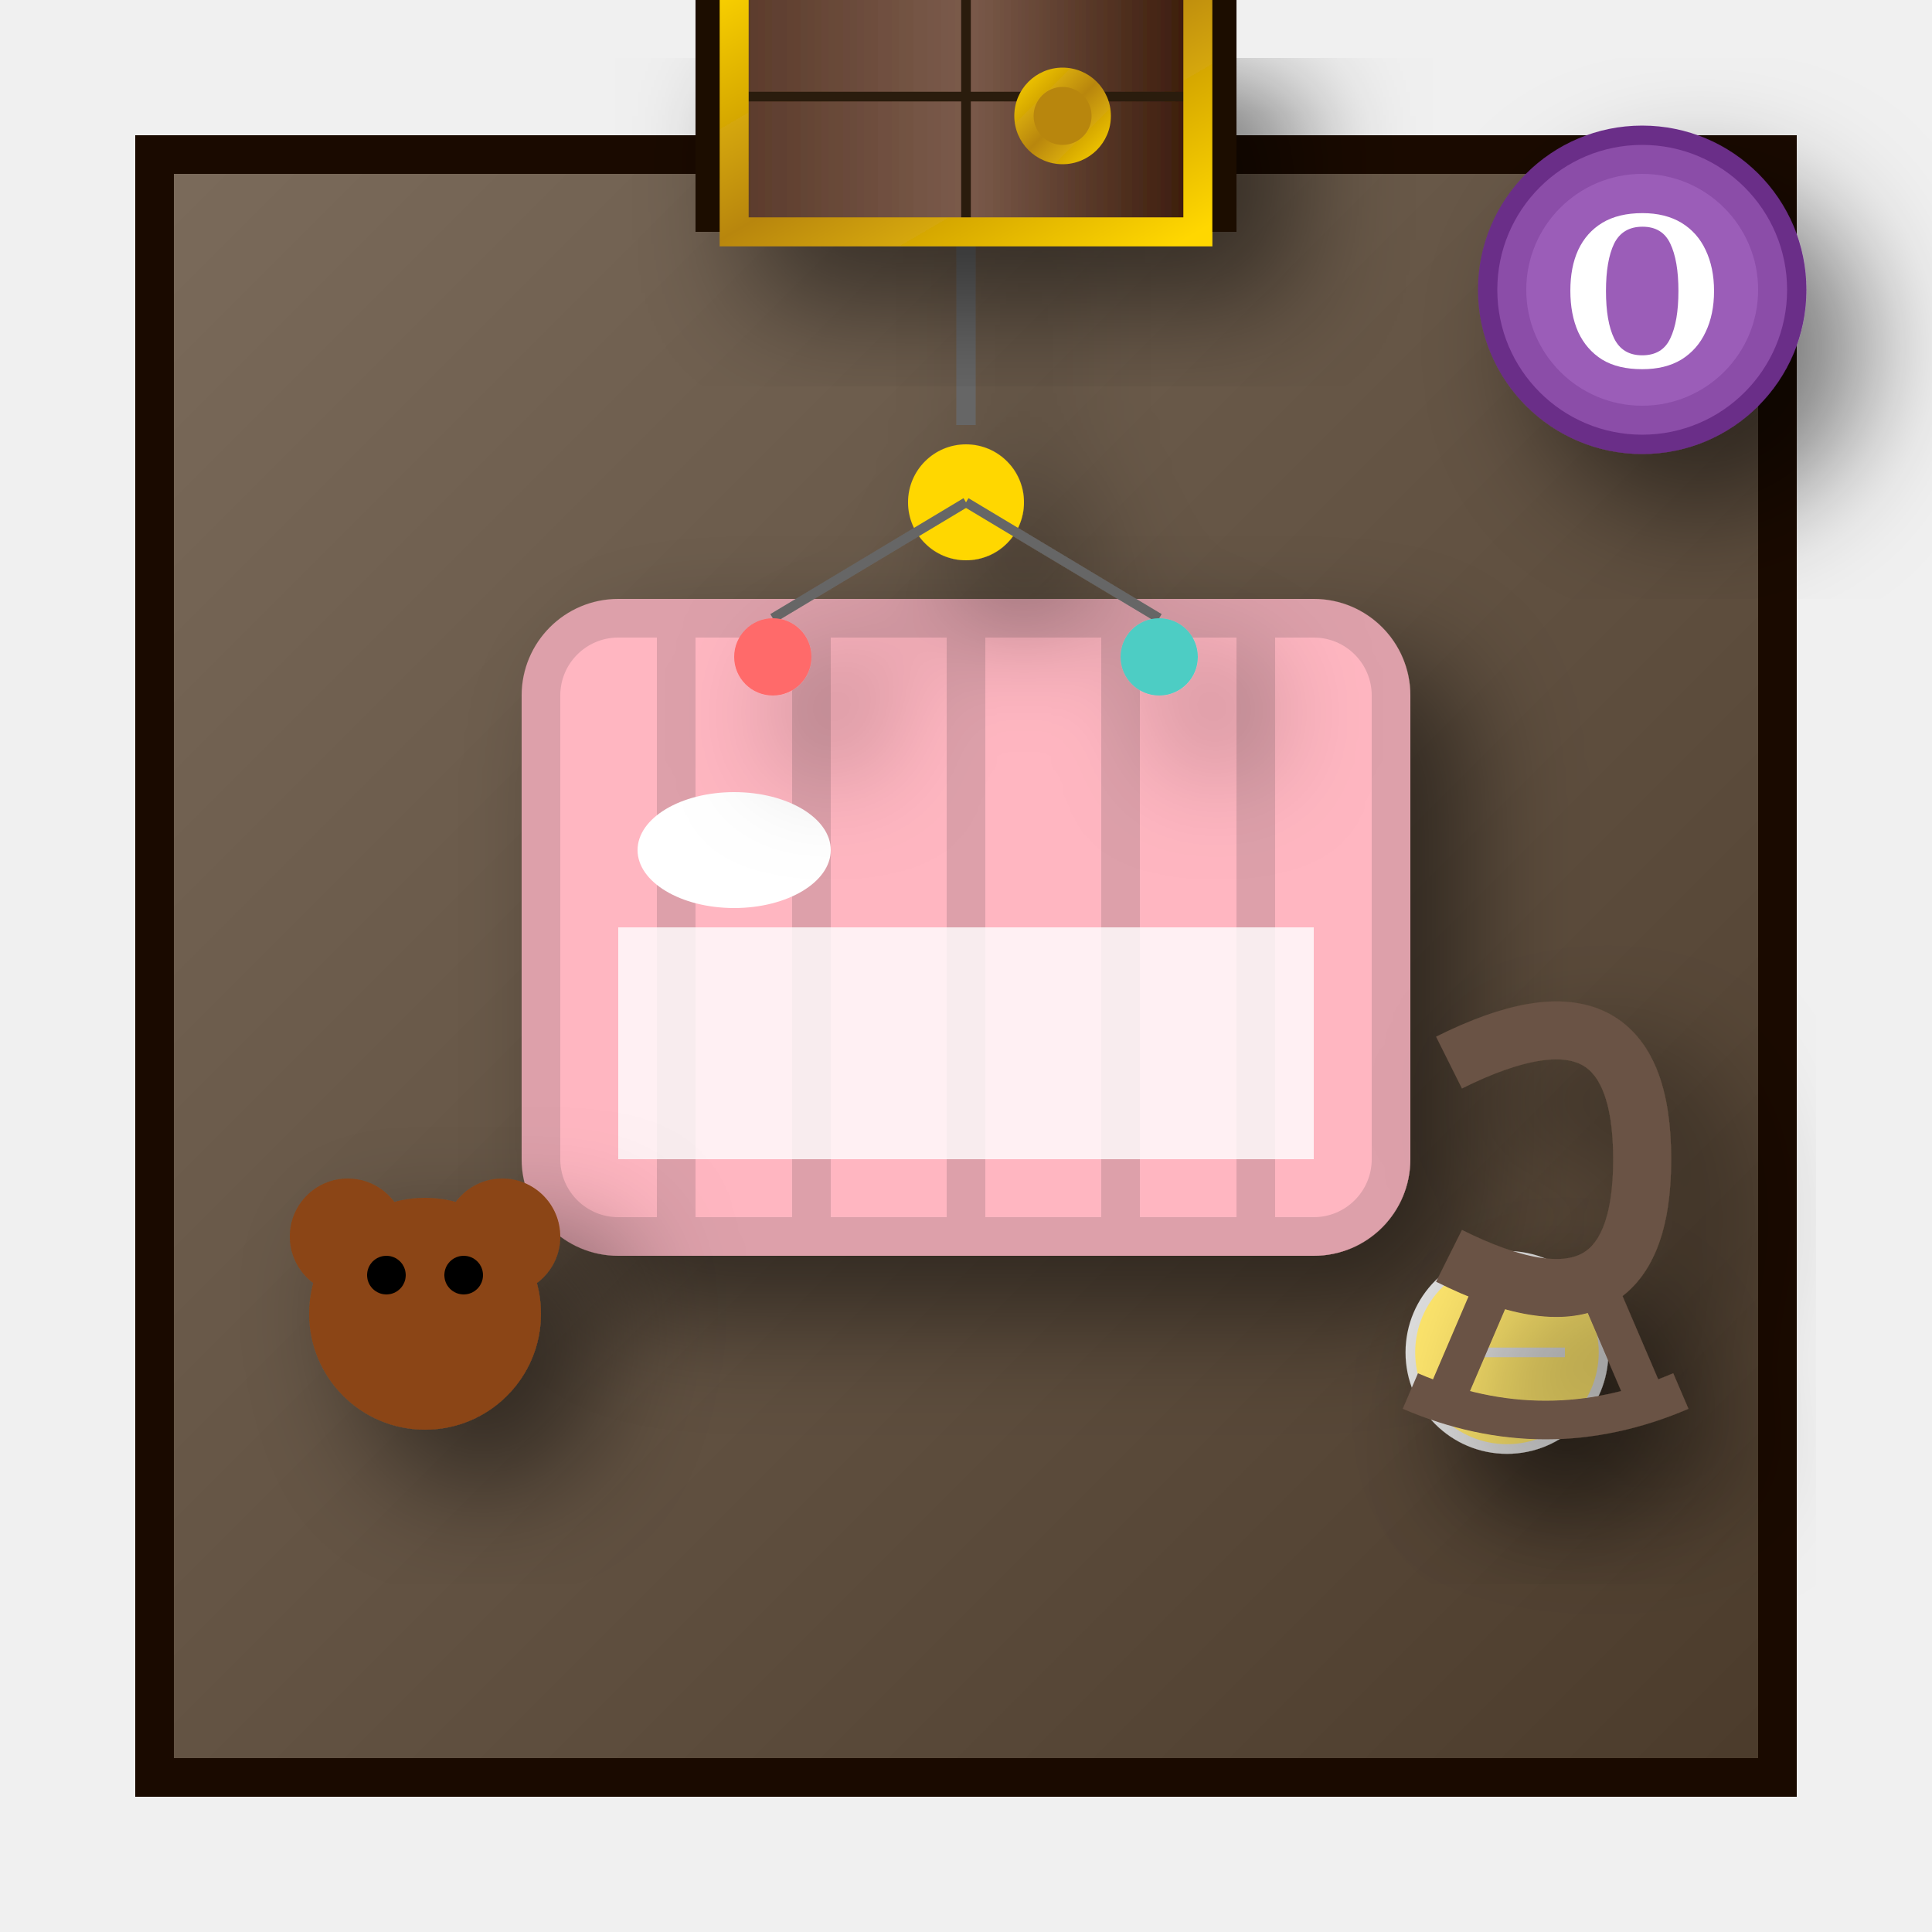
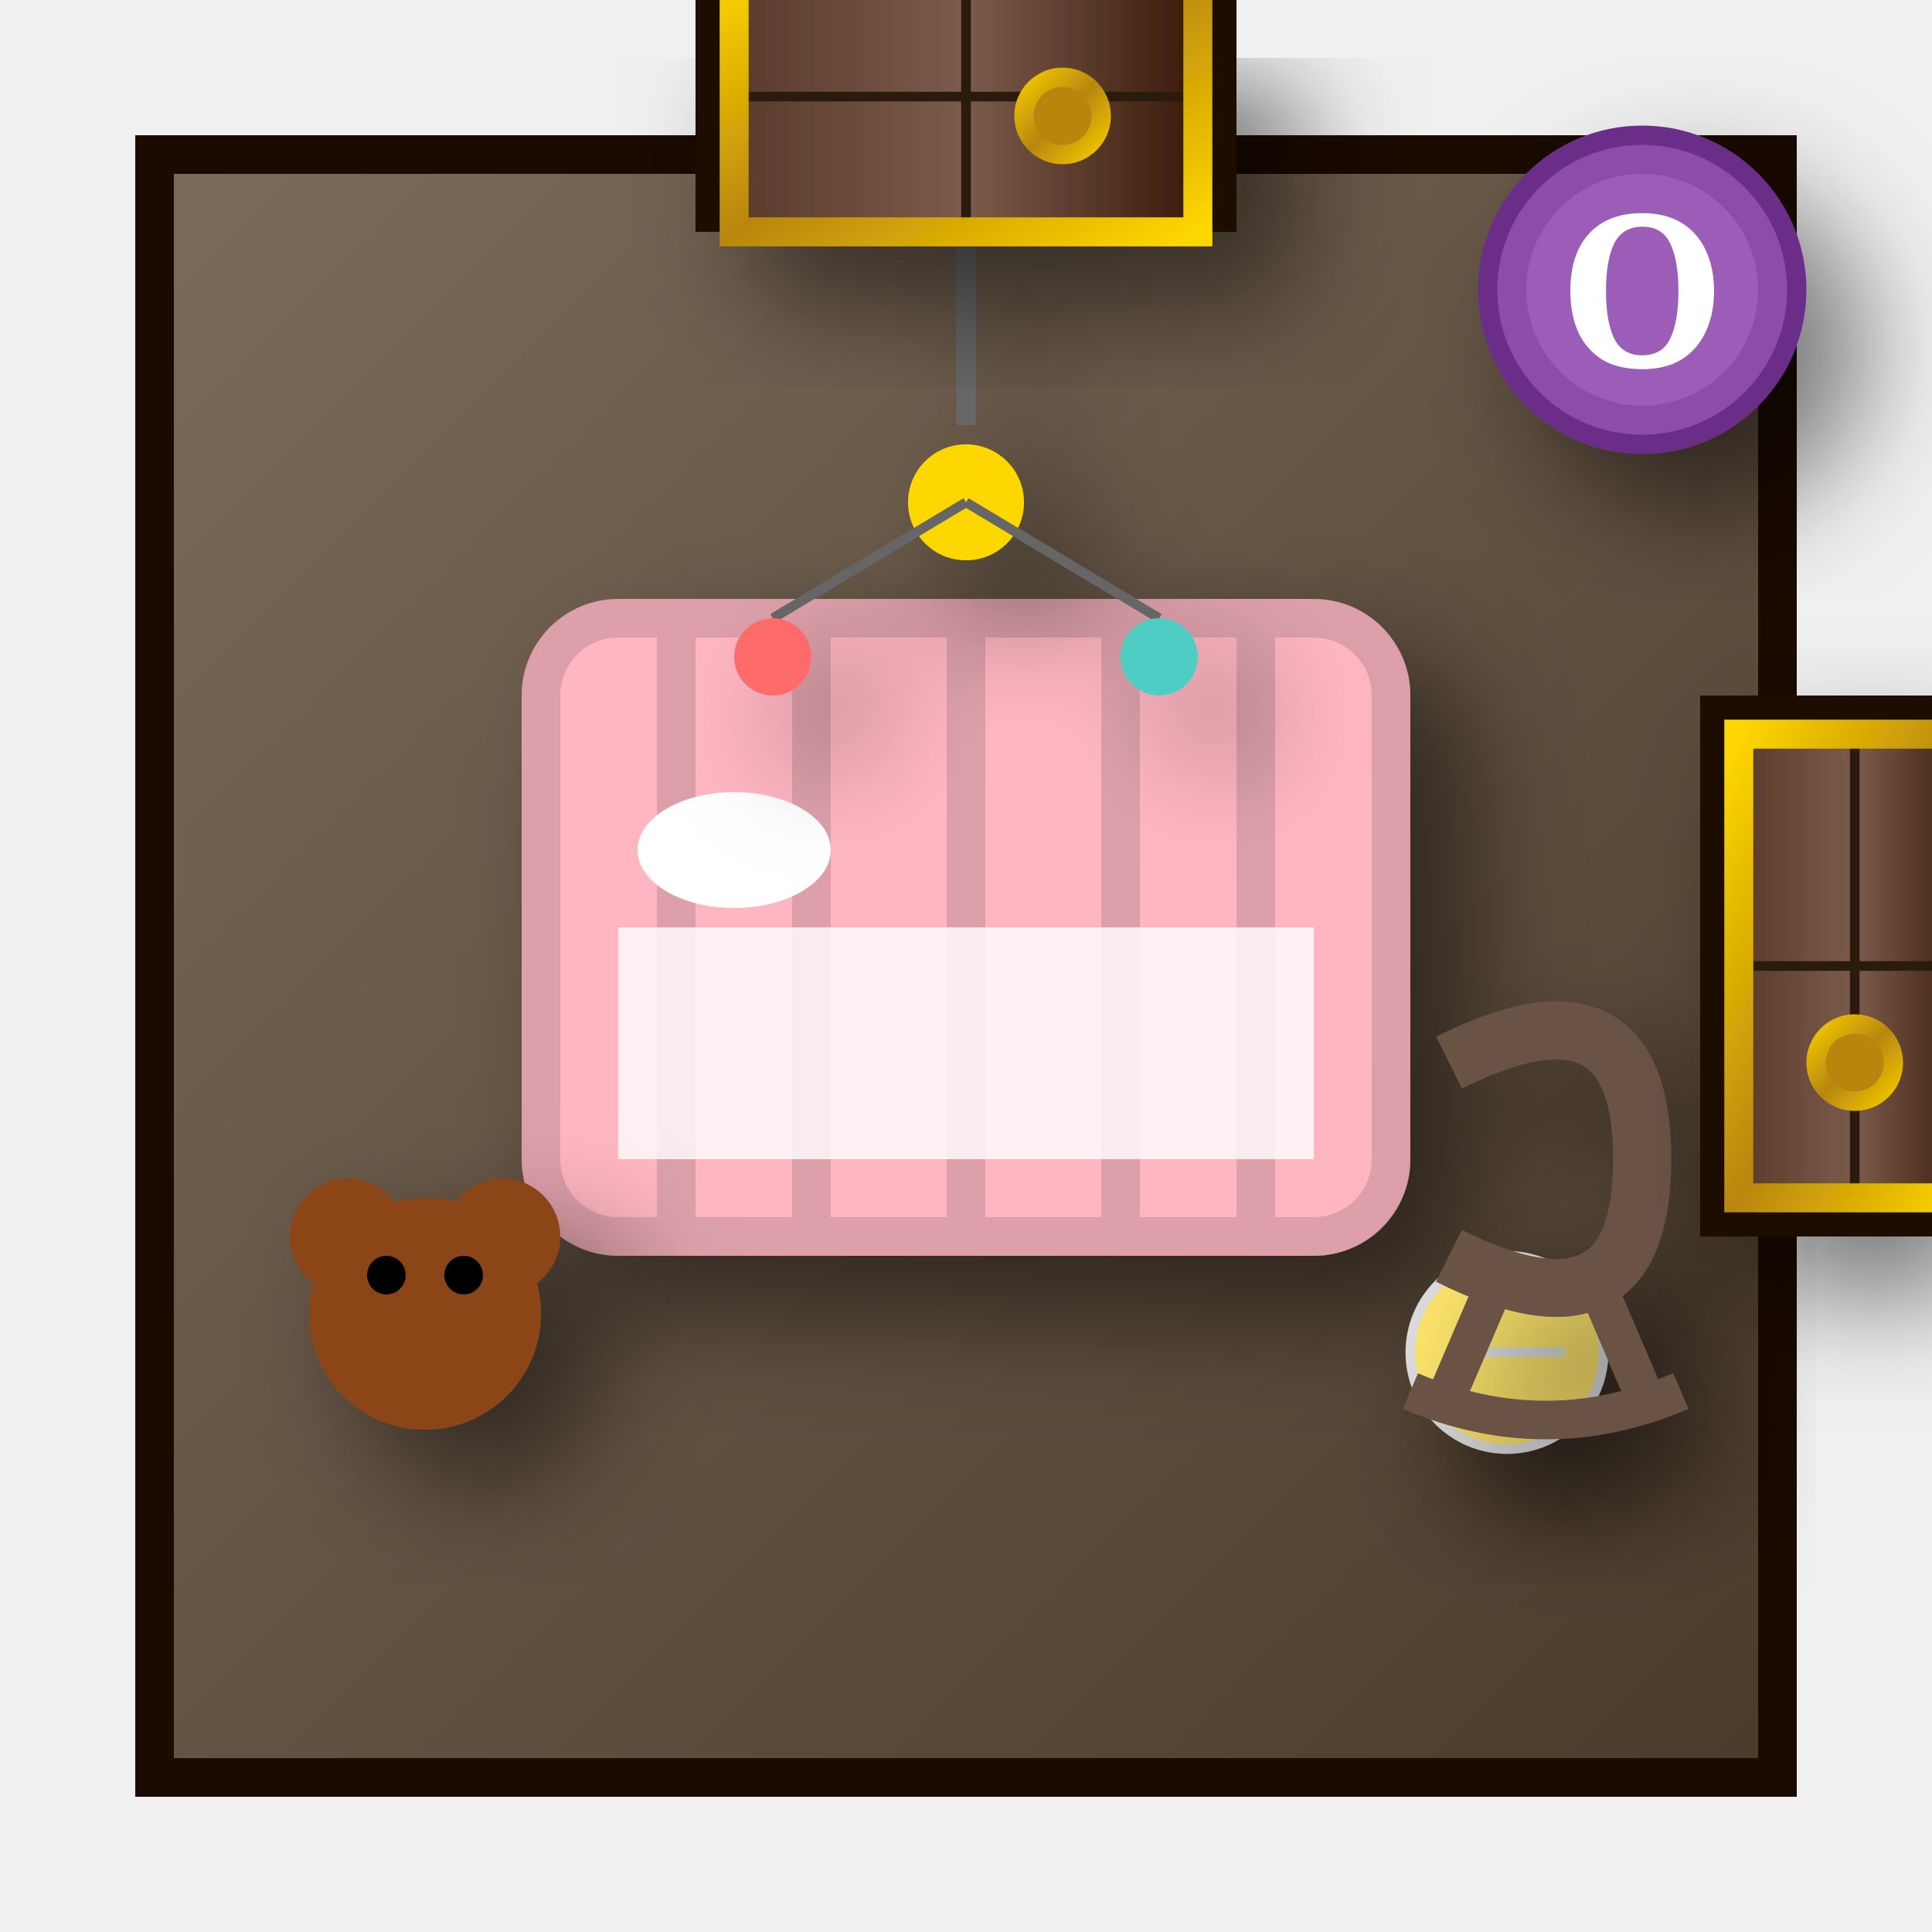
<svg xmlns="http://www.w3.org/2000/svg" viewBox="0 0 100 100" width="400" height="400">
  <defs>
    <linearGradient id="floorGrad" x1="0%" y1="0%" x2="100%" y2="100%">
      <stop offset="0%" style="stop-color:#7B6B5B" />
      <stop offset="100%" style="stop-color:#4B3B2B" />
    </linearGradient>
    <linearGradient id="doorWood" x1="0%" y1="0%" x2="100%" y2="0%">
      <stop offset="0%" style="stop-color:#5A3A2A" />
      <stop offset="50%" style="stop-color:#7B5B4B" />
      <stop offset="100%" style="stop-color:#3A1A0A" />
    </linearGradient>
    <linearGradient id="goldTrim" x1="0%" y1="0%" x2="100%" y2="100%">
      <stop offset="0%" style="stop-color:#FFD700" />
      <stop offset="50%" style="stop-color:#B8860B" />
      <stop offset="100%" style="stop-color:#FFD700" />
    </linearGradient>
    <filter id="softShadow" x="-50%" y="-50%" width="200%" height="200%">
      <feGaussianBlur in="SourceAlpha" stdDeviation="3" />
      <feOffset dx="3" dy="3" result="offsetblur" />
      <feComponentTransfer>
        <feFuncA type="linear" slope="0.5" />
      </feComponentTransfer>
      <feMerge>
        <feMergeNode />
        <feMergeNode in="SourceGraphic" />
      </feMerge>
    </filter>
  </defs>
  <rect x="8" y="8" width="84" height="84" fill="url(#floorGrad)" stroke="#1A0A00" stroke-width="2" />
  <g filter="url(#softShadow)">
    <rect x="28" y="32" width="44" height="32" fill="#FFB6C1" stroke="#DDA0AA" stroke-width="2" rx="4" />
    <line x1="35" y1="32" x2="35" y2="64" stroke="#DDA0AA" stroke-width="2" />
    <line x1="42" y1="32" x2="42" y2="64" stroke="#DDA0AA" stroke-width="2" />
    <line x1="50" y1="32" x2="50" y2="64" stroke="#DDA0AA" stroke-width="2" />
    <line x1="58" y1="32" x2="58" y2="64" stroke="#DDA0AA" stroke-width="2" />
    <line x1="65" y1="32" x2="65" y2="64" stroke="#DDA0AA" stroke-width="2" />
    <rect x="32" y="48" width="36" height="12" fill="#FFF" opacity="0.8" />
    <ellipse cx="38" cy="44" rx="5" ry="3" fill="#FFF" />
  </g>
  <g filter="url(#softShadow)">
    <line x1="50" y1="8" x2="50" y2="22" stroke="#666" stroke-width="1" />
    <circle cx="50" cy="26" r="3" fill="#FFD700" />
    <line x1="50" y1="26" x2="40" y2="32" stroke="#666" stroke-width="0.5" />
    <line x1="50" y1="26" x2="60" y2="32" stroke="#666" stroke-width="0.5" />
    <circle cx="40" cy="34" r="2" fill="#FF6B6B" />
    <circle cx="60" cy="34" r="2" fill="#4ECDC4" />
  </g>
  <g filter="url(#softShadow)">
    <circle cx="22" cy="68" r="6" fill="#8B4513" />
    <circle cx="18" cy="64" r="3" fill="#8B4513" />
    <circle cx="26" cy="64" r="3" fill="#8B4513" />
    <circle cx="20" cy="66" r="1" fill="#000" />
    <circle cx="24" cy="66" r="1" fill="#000" />
    <circle cx="78" cy="70" r="5" fill="#FFE66D" stroke="#DDD" stroke-width="0.5" />
    <line x1="75" y1="70" x2="81" y2="70" stroke="#DDD" stroke-width="0.5" />
  </g>
  <g filter="url(#softShadow)">
    <path d="M75,55 Q85,50 85,60 Q85,70 75,65" fill="none" stroke="#6B5344" stroke-width="3" />
    <line x1="78" y1="65" x2="75" y2="72" stroke="#6B5344" stroke-width="2" />
    <line x1="82" y1="65" x2="85" y2="72" stroke="#6B5344" stroke-width="2" />
    <path d="M73,72 Q80,75 87,72" fill="none" stroke="#6B5344" stroke-width="2" />
  </g>
  <g filter="url(#softShadow)">
    <rect x="36" y="-4" width="28" height="16" fill="#1A0A00" />
    <rect x="38" y="-2" width="24" height="14" fill="url(#doorWood)" />
    <line x1="50" y1="-2" x2="50" y2="12" stroke="#2A1A0A" stroke-width="0.5" />
    <line x1="38" y1="5" x2="62" y2="5" stroke="#2A1A0A" stroke-width="0.5" />
    <rect x="38" y="-2" width="24" height="14" fill="none" stroke="url(#goldTrim)" stroke-width="1.5" />
    <circle cx="55" cy="6" r="2.5" fill="url(#goldTrim)" />
    <circle cx="55" cy="6" r="1.5" fill="#B8860B" />
  </g>
  <g filter="url(#softShadow)">
+     <rect x="88" y="36" width="16" height="28" fill="#1A0A00" />
+     <rect x="90" y="38" width="12" height="24" fill="url(#doorWood)" />
+     <line x1="90" y1="50" x2="102" y2="50" stroke="#2A1A0A" stroke-width="0.5" />
+     <line x1="96" y1="38" x2="96" y2="62" stroke="#2A1A0A" stroke-width="0.5" />
+     <rect x="90" y="38" width="12" height="24" fill="none" stroke="url(#goldTrim)" stroke-width="1.5" />
+     <circle cx="96" cy="55" r="2.5" fill="url(#goldTrim)" />
+     <circle cx="96" cy="55" r="1.5" fill="#B8860B" />
+   </g>
+   <g filter="url(#softShadow)">
    <circle cx="85" cy="15" r="8" fill="#8B4DA8" stroke="#6B2D88" stroke-width="1" />
    <circle cx="85" cy="15" r="6" fill="#AB6DC8" opacity="0.5" />
    <text x="85" y="19" text-anchor="middle" font-size="11" fill="#FFF" font-weight="bold" font-family="serif">O</text>
  </g>
</svg>
